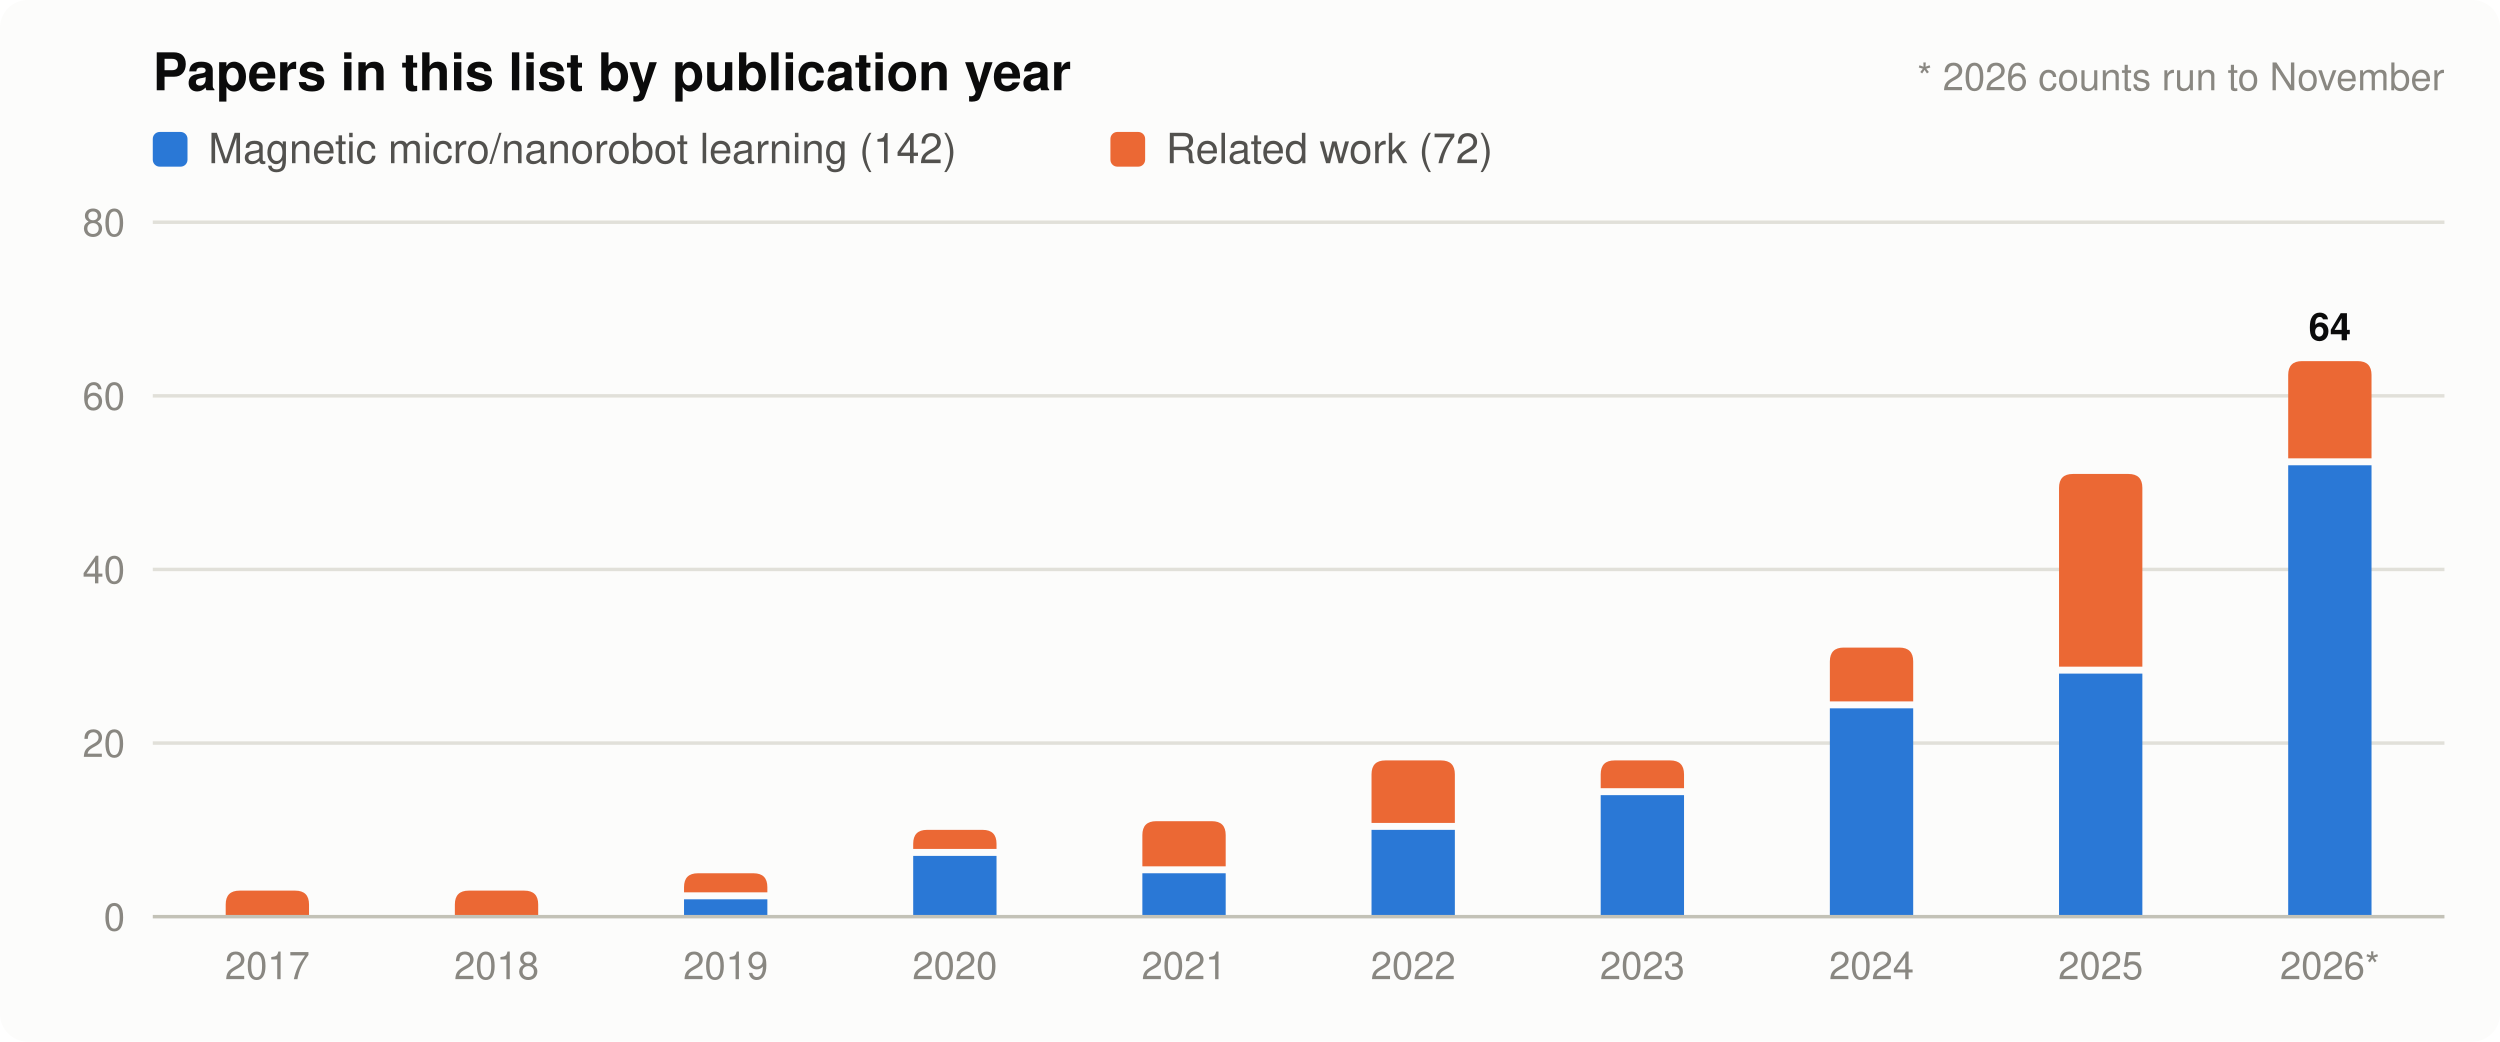
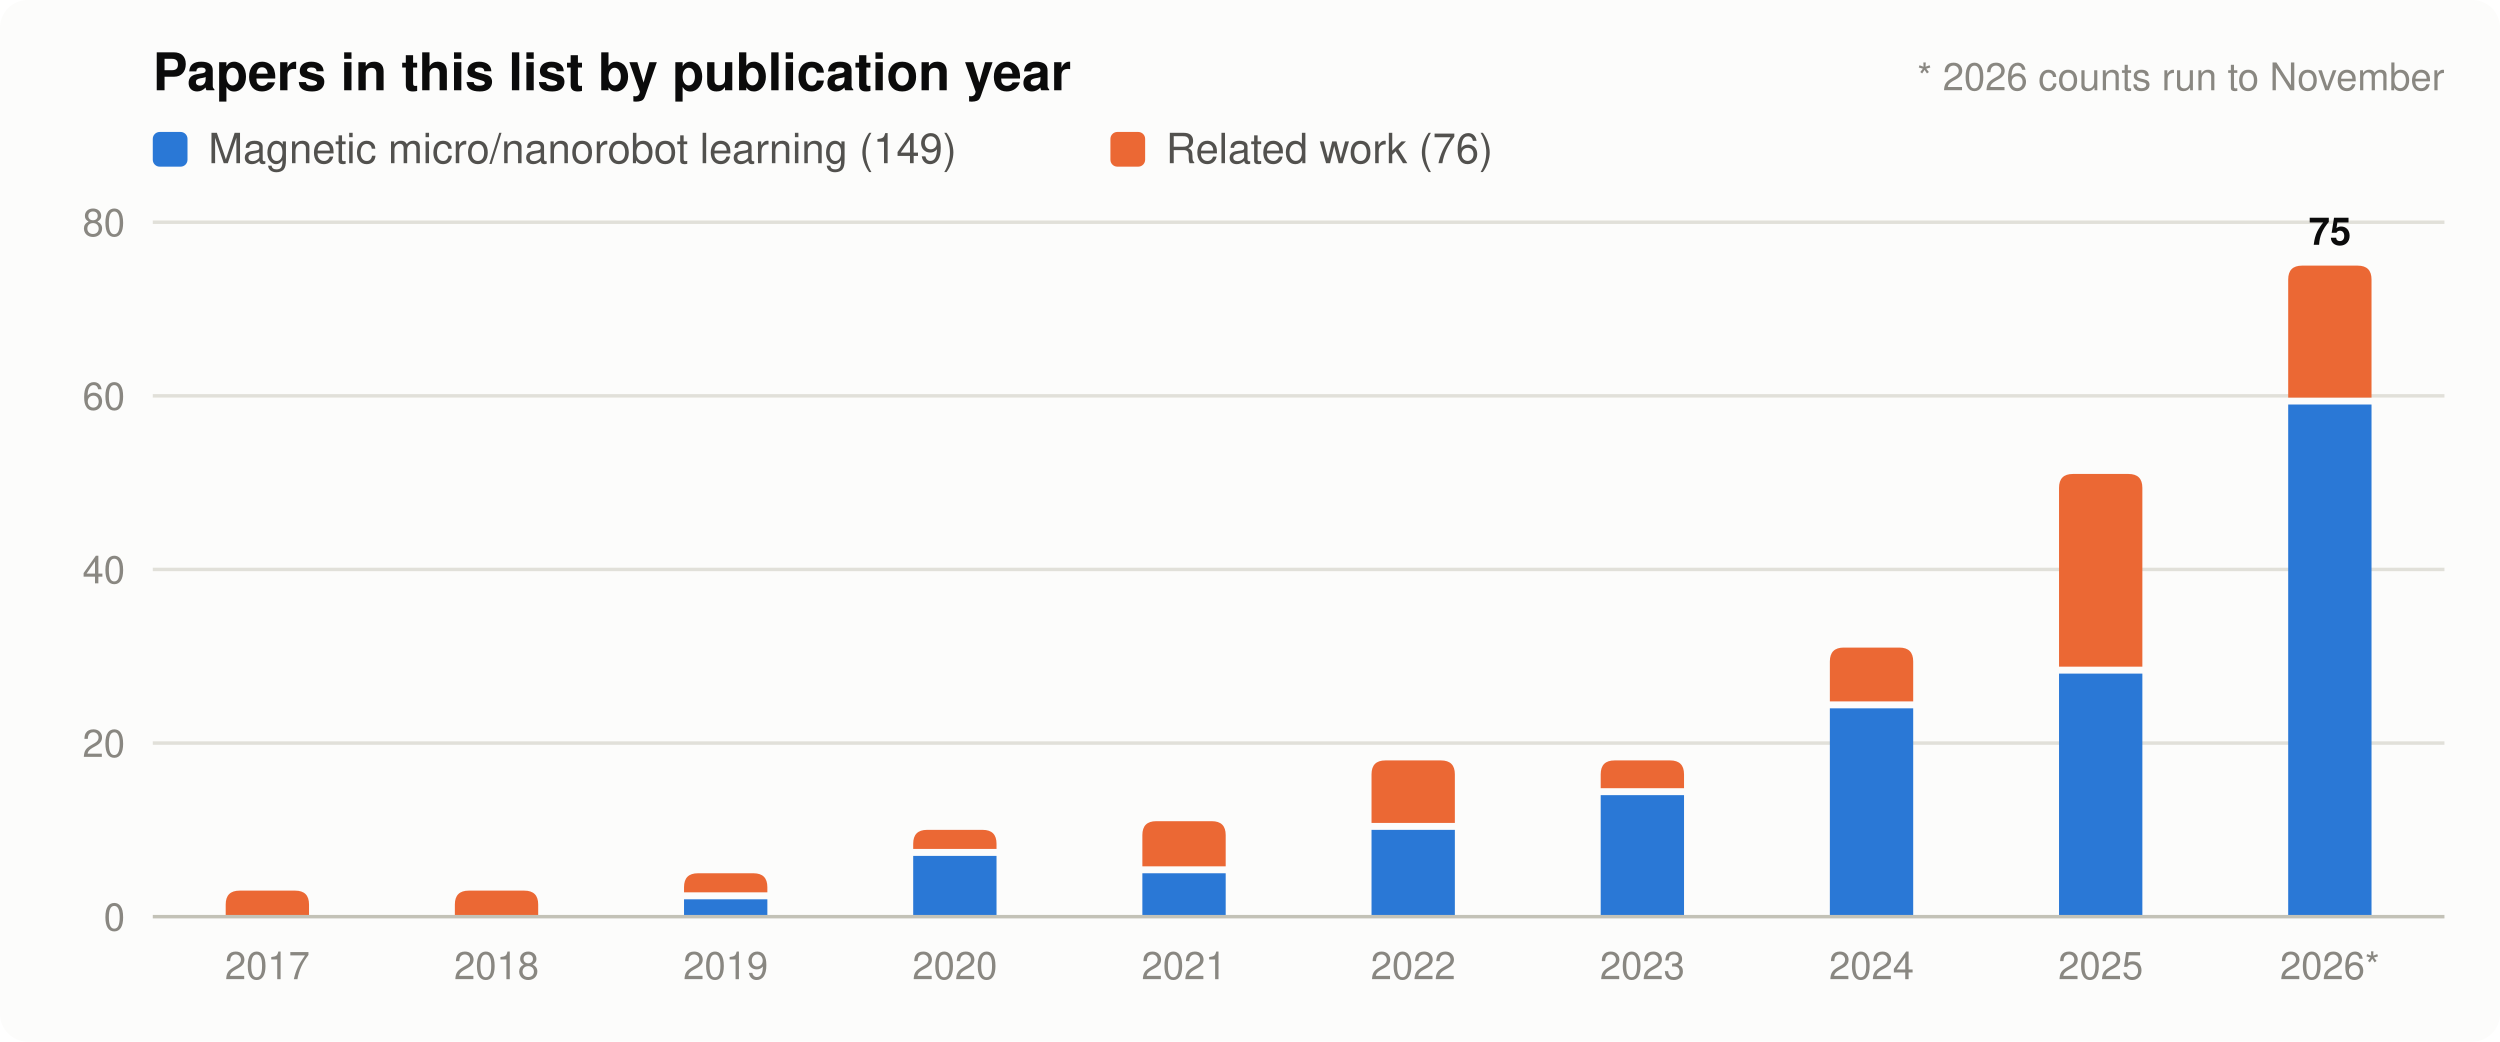
<svg xmlns="http://www.w3.org/2000/svg" width="720" height="300" viewBox="0 0 720 300" role="img" aria-label="Papers in the list per publication year, core versus related">
  <rect width="720" height="300" rx="8" fill="#fcfcfb" />
  <text x="44" y="26" font-family="-apple-system, 'Segoe UI', Helvetica, Arial, sans-serif" font-size="15" font-weight="600" fill="#0b0b0b">Papers in this list by publication year</text>
  <rect x="44" y="38" width="10" height="10" rx="2" fill="#2a78d6" />
-   <text x="60" y="47" font-family="-apple-system, 'Segoe UI', Helvetica, Arial, sans-serif" font-size="12" fill="#52514e">Magnetic micro/nanorobot learning (142)</text>
+   <text x="60" y="47" font-family="-apple-system, 'Segoe UI', Helvetica, Arial, sans-serif" font-size="12" fill="#52514e">Magnetic micro/nanorobot learning (149)</text>
  <rect x="319.8" y="38" width="10" height="10" rx="2" fill="#eb6834" />
-   <text x="335.8" y="47" font-family="-apple-system, 'Segoe UI', Helvetica, Arial, sans-serif" font-size="12" fill="#52514e">Related work (72)</text>
+   <text x="335.8" y="47" font-family="-apple-system, 'Segoe UI', Helvetica, Arial, sans-serif" font-size="12" fill="#52514e">Related work (76)</text>
  <text x="36" y="268.0" text-anchor="end" font-family="-apple-system, 'Segoe UI', Helvetica, Arial, sans-serif" font-size="11" fill="#898781">0</text>
  <line x1="44" y1="214.0" x2="704" y2="214.0" stroke="#e1e0d9" stroke-width="1" />
  <text x="36" y="218.0" text-anchor="end" font-family="-apple-system, 'Segoe UI', Helvetica, Arial, sans-serif" font-size="11" fill="#898781">20</text>
  <line x1="44" y1="164.0" x2="704" y2="164.0" stroke="#e1e0d9" stroke-width="1" />
  <text x="36" y="168.0" text-anchor="end" font-family="-apple-system, 'Segoe UI', Helvetica, Arial, sans-serif" font-size="11" fill="#898781">40</text>
  <line x1="44" y1="114.0" x2="704" y2="114.0" stroke="#e1e0d9" stroke-width="1" />
  <text x="36" y="118.0" text-anchor="end" font-family="-apple-system, 'Segoe UI', Helvetica, Arial, sans-serif" font-size="11" fill="#898781">60</text>
  <line x1="44" y1="64.0" x2="704" y2="64.0" stroke="#e1e0d9" stroke-width="1" />
  <text x="36" y="68.0" text-anchor="end" font-family="-apple-system, 'Segoe UI', Helvetica, Arial, sans-serif" font-size="11" fill="#898781">80</text>
  <path d="M65.0,264.0V260.5Q65.0,256.5 69.0,256.5H85.0Q89.0,256.5 89.0,260.5V264.0Z" fill="#eb6834" />
  <text x="77.0" y="282" text-anchor="middle" font-family="-apple-system, 'Segoe UI', Helvetica, Arial, sans-serif" font-size="11" fill="#898781">2017</text>
  <path d="M131.0,264.0V260.5Q131.0,256.5 135.0,256.5H151.0Q155.0,256.5 155.0,260.5V264.0Z" fill="#eb6834" />
  <text x="143.0" y="282" text-anchor="middle" font-family="-apple-system, 'Segoe UI', Helvetica, Arial, sans-serif" font-size="11" fill="#898781">2018</text>
  <path d="M197.0,264.0V259.0H221.0V264.0Z" fill="#2a78d6" />
  <path d="M197.0,257.0V255.5Q197.0,251.5 201.0,251.5H217.0Q221.0,251.5 221.0,255.5V257.0Z" fill="#eb6834" />
  <text x="209.0" y="282" text-anchor="middle" font-family="-apple-system, 'Segoe UI', Helvetica, Arial, sans-serif" font-size="11" fill="#898781">2019</text>
  <path d="M263.0,264.0V246.5H287.0V264.0Z" fill="#2a78d6" />
  <path d="M263.0,244.5V243.0Q263.0,239.0 267.0,239.0H283.0Q287.0,239.0 287.0,243.0V244.5Z" fill="#eb6834" />
  <text x="275.0" y="282" text-anchor="middle" font-family="-apple-system, 'Segoe UI', Helvetica, Arial, sans-serif" font-size="11" fill="#898781">2020</text>
  <path d="M329.0,264.0V251.5H353.0V264.0Z" fill="#2a78d6" />
  <path d="M329.0,249.5V240.5Q329.0,236.5 333.0,236.5H349.0Q353.0,236.5 353.0,240.5V249.5Z" fill="#eb6834" />
  <text x="341.0" y="282" text-anchor="middle" font-family="-apple-system, 'Segoe UI', Helvetica, Arial, sans-serif" font-size="11" fill="#898781">2021</text>
  <path d="M395.0,264.0V239.0H419.0V264.0Z" fill="#2a78d6" />
  <path d="M395.0,237.0V223.0Q395.0,219.0 399.0,219.0H415.0Q419.0,219.0 419.0,223.0V237.0Z" fill="#eb6834" />
  <text x="407.0" y="282" text-anchor="middle" font-family="-apple-system, 'Segoe UI', Helvetica, Arial, sans-serif" font-size="11" fill="#898781">2022</text>
  <path d="M461.0,264.0V229.0H485.0V264.0Z" fill="#2a78d6" />
  <path d="M461.0,227.0V223.0Q461.0,219.0 465.0,219.0H481.0Q485.0,219.0 485.0,223.0V227.0Z" fill="#eb6834" />
  <text x="473.0" y="282" text-anchor="middle" font-family="-apple-system, 'Segoe UI', Helvetica, Arial, sans-serif" font-size="11" fill="#898781">2023</text>
  <path d="M527.0,264.0V204.0H551.0V264.0Z" fill="#2a78d6" />
  <path d="M527.0,202.0V190.5Q527.0,186.5 531.0,186.5H547.0Q551.0,186.5 551.0,190.5V202.0Z" fill="#eb6834" />
  <text x="539.0" y="282" text-anchor="middle" font-family="-apple-system, 'Segoe UI', Helvetica, Arial, sans-serif" font-size="11" fill="#898781">2024</text>
  <path d="M593.0,264.0V194.0H617.0V264.0Z" fill="#2a78d6" />
  <path d="M593.0,192.0V140.5Q593.0,136.5 597.0,136.5H613.0Q617.0,136.5 617.0,140.5V192.0Z" fill="#eb6834" />
  <text x="605.0" y="282" text-anchor="middle" font-family="-apple-system, 'Segoe UI', Helvetica, Arial, sans-serif" font-size="11" fill="#898781">2025</text>
-   <path d="M659.0,264.0V134.0H683.0V264.0Z" fill="#2a78d6" />
-   <path d="M659.0,132.0V108.0Q659.0,104.0 663.0,104.0H679.0Q683.0,104.0 683.0,108.0V132.0Z" fill="#eb6834" />
+   <path d="M659.0,264.0V116.5H683.0V264.0Z" fill="#2a78d6" />
+   <path d="M659.0,114.5V80.5Q659.0,76.5 663.0,76.5H679.0Q683.0,76.5 683.0,80.5V114.5Z" fill="#eb6834" />
  <text x="671.0" y="282" text-anchor="middle" font-family="-apple-system, 'Segoe UI', Helvetica, Arial, sans-serif" font-size="11" fill="#898781">2026*</text>
-   <text x="671.0" y="98.0" text-anchor="middle" font-family="-apple-system, 'Segoe UI', Helvetica, Arial, sans-serif" font-size="11" font-weight="600" fill="#0b0b0b">64</text>
+   <text x="671.0" y="70.5" text-anchor="middle" font-family="-apple-system, 'Segoe UI', Helvetica, Arial, sans-serif" font-size="11" font-weight="600" fill="#0b0b0b">75</text>
  <line x1="44" y1="264" x2="704" y2="264" stroke="#c3c2b7" stroke-width="1" />
  <text x="704" y="26" text-anchor="end" font-family="-apple-system, 'Segoe UI', Helvetica, Arial, sans-serif" font-size="11" fill="#898781">* 2026 counts run to November</text>
</svg>
